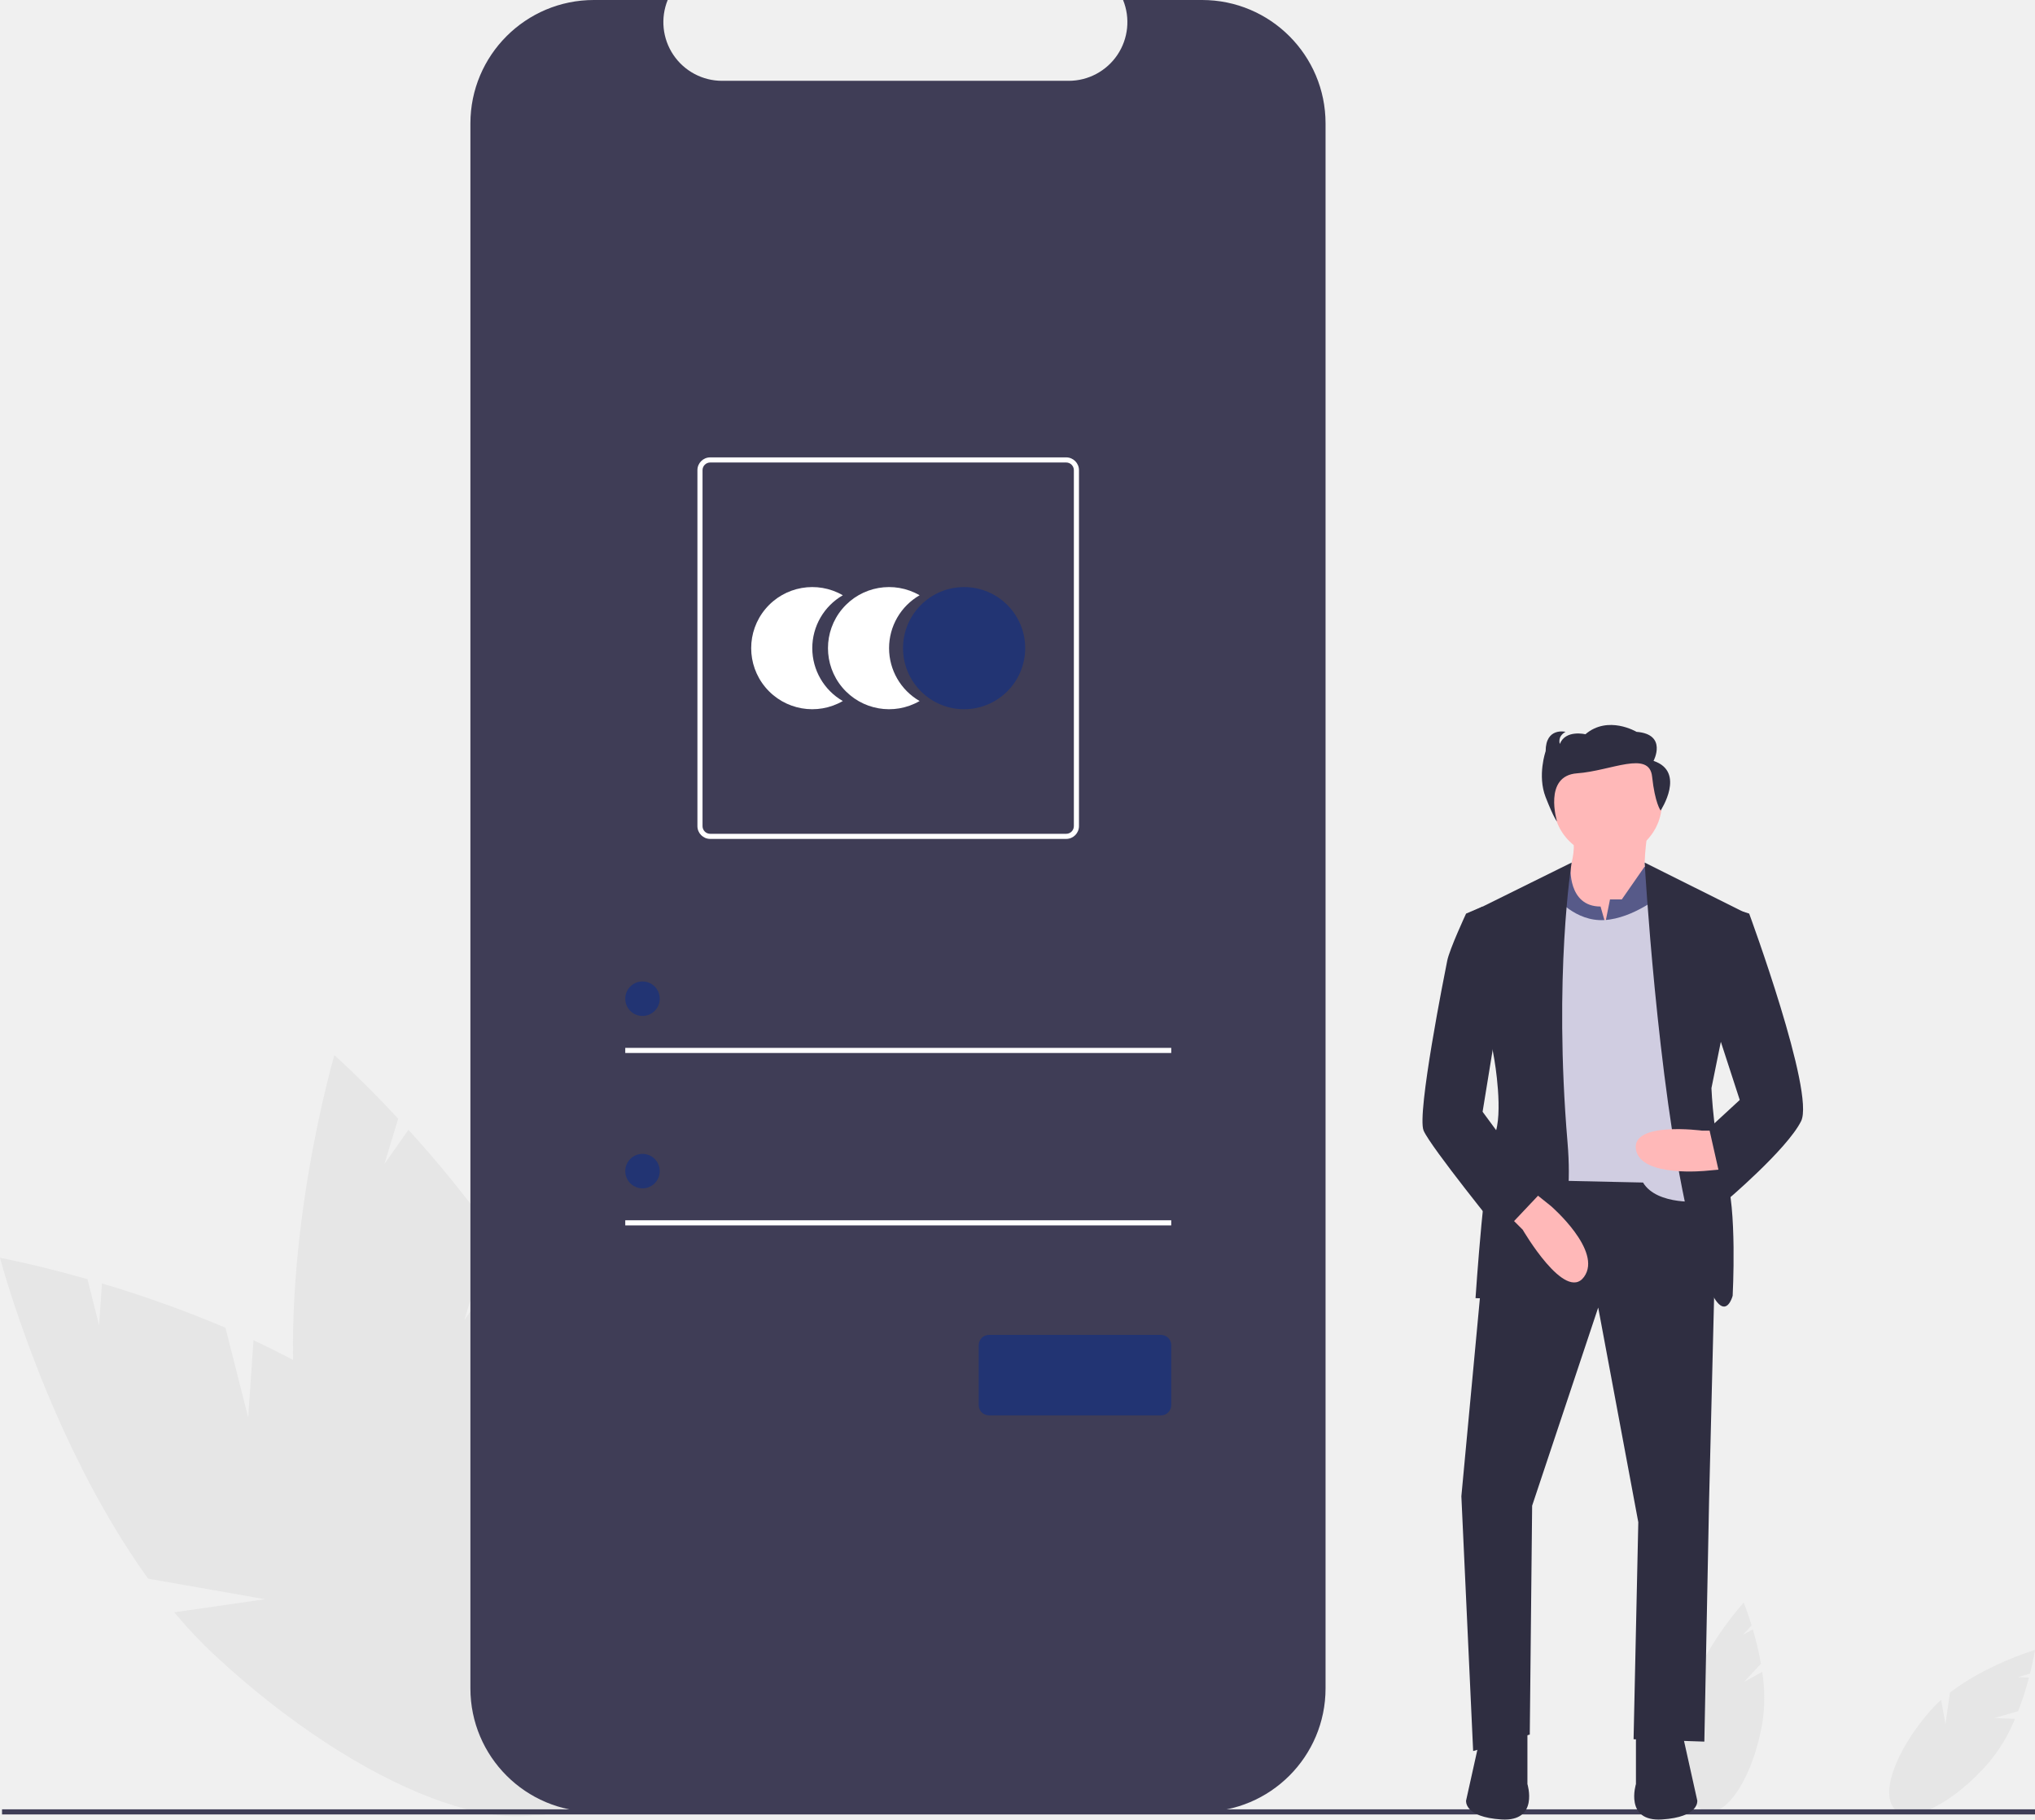
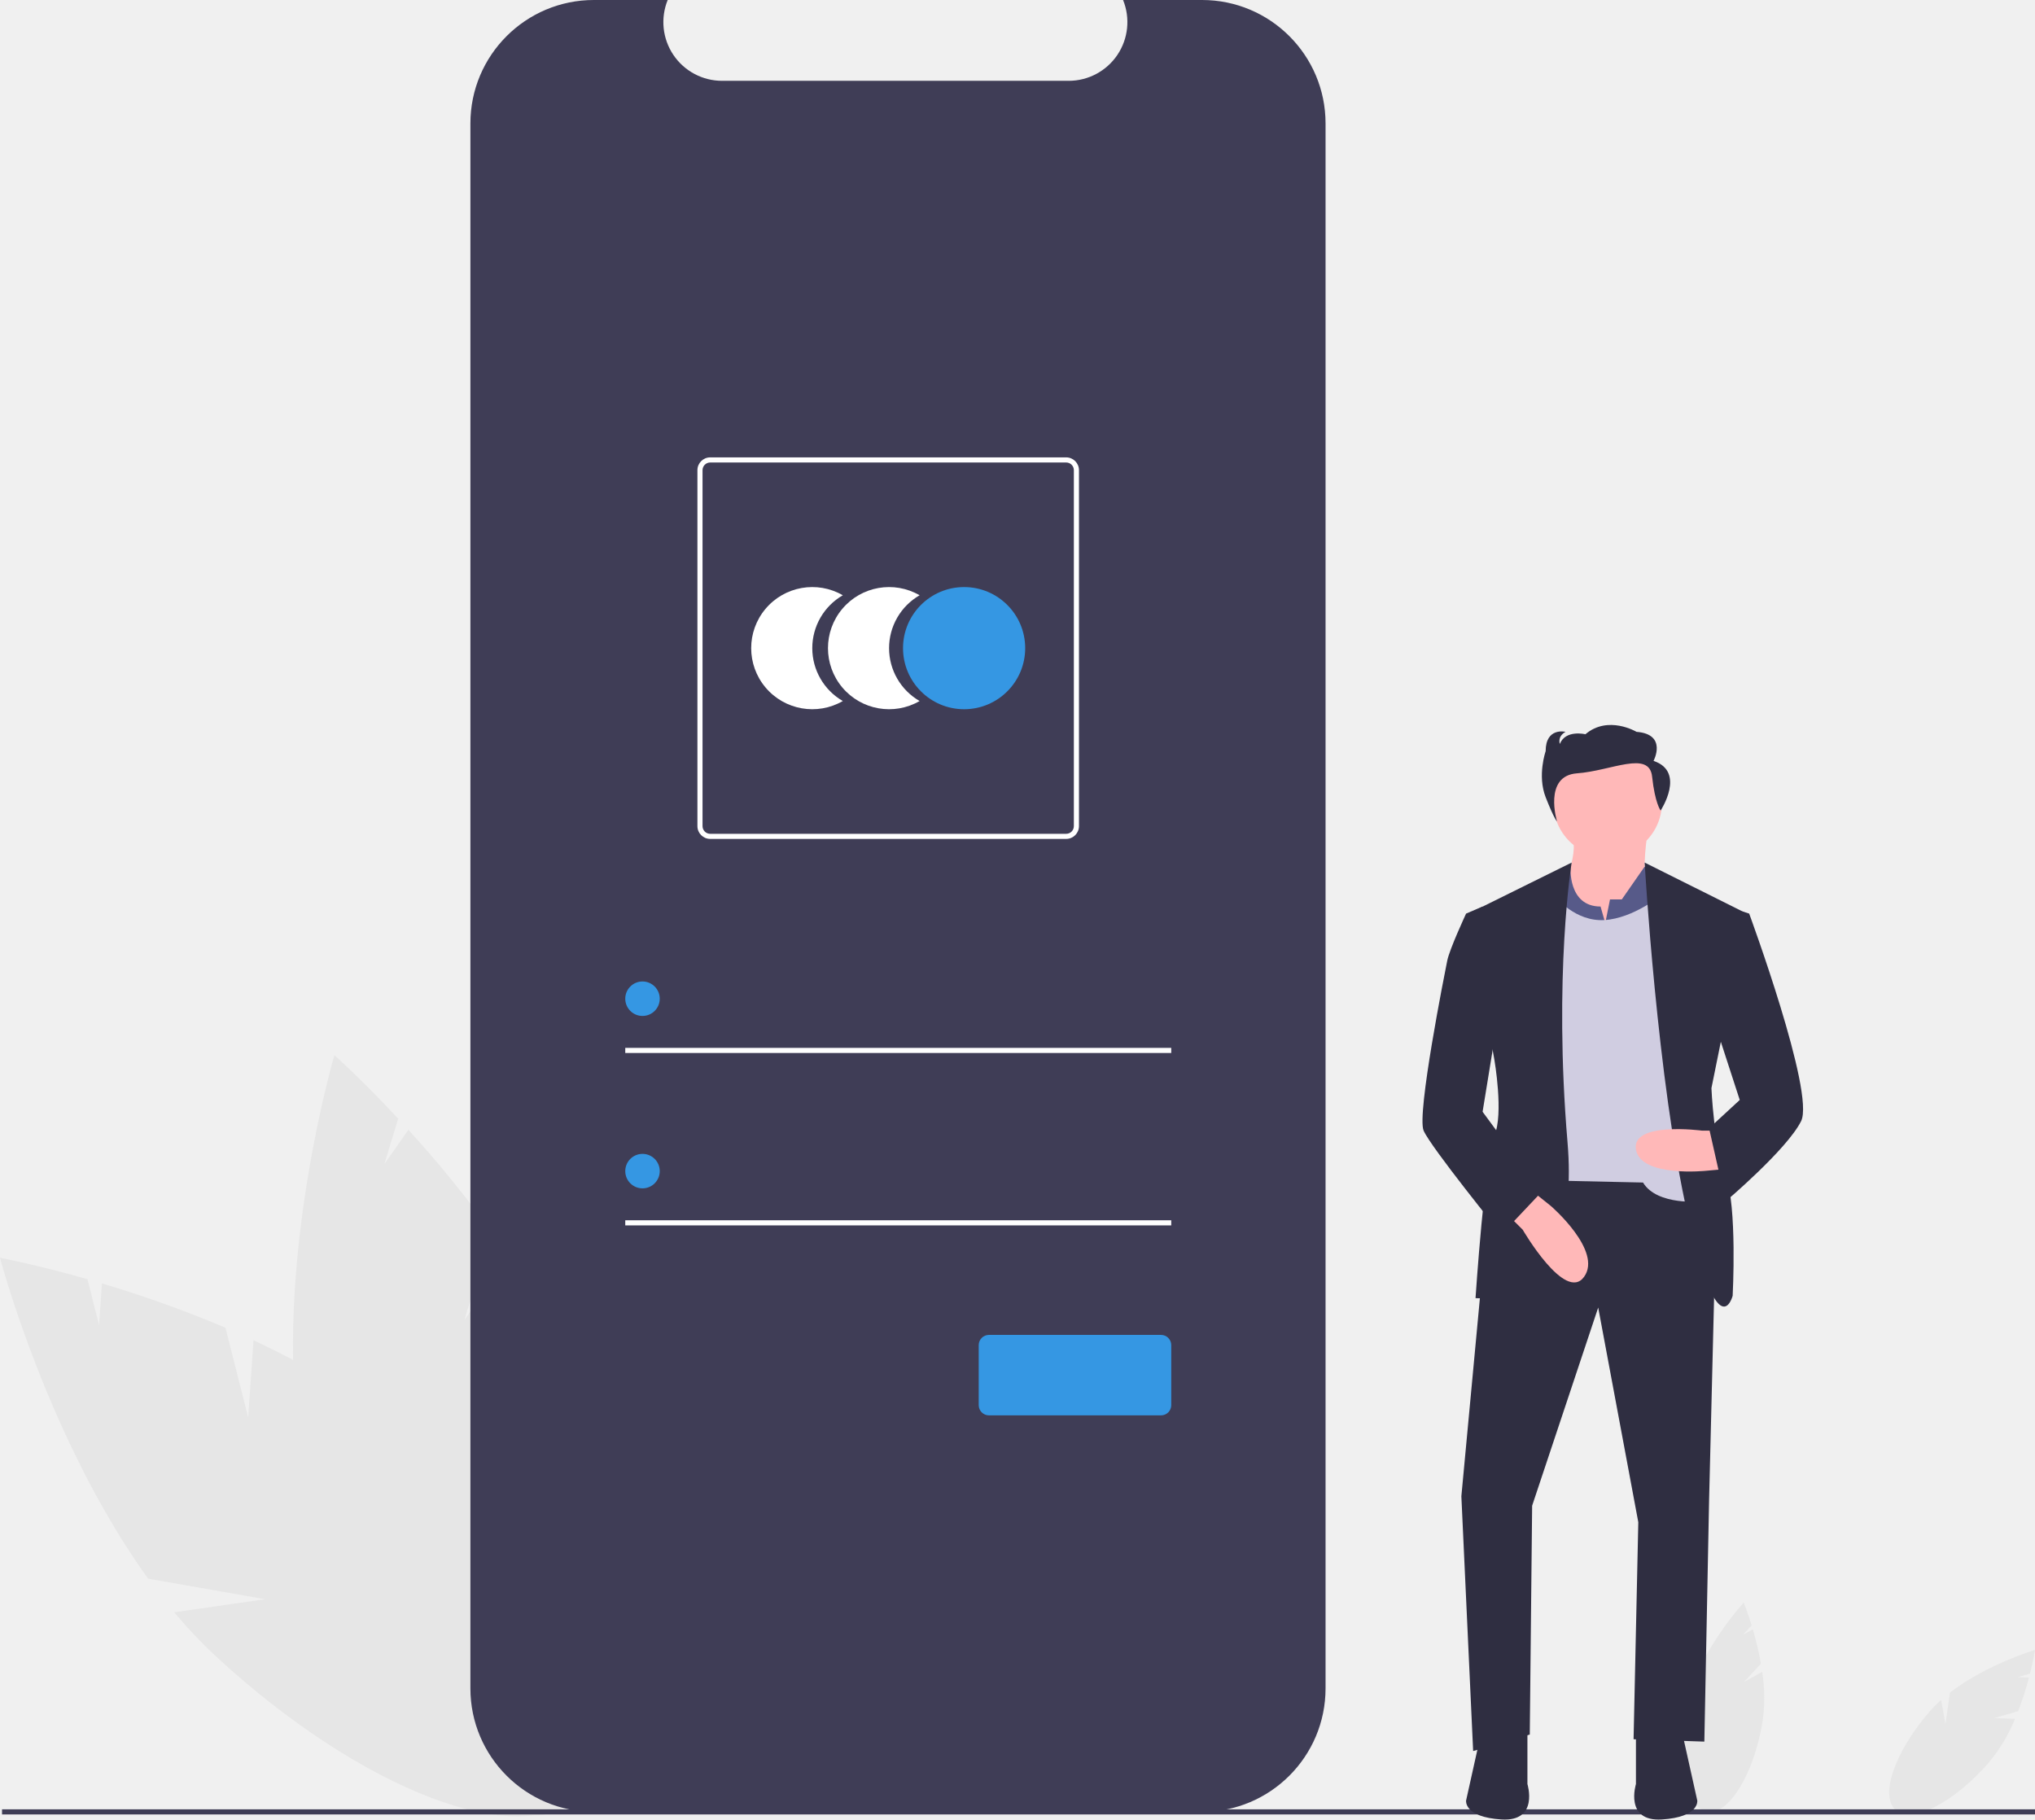
<svg xmlns="http://www.w3.org/2000/svg" id="a9a7ffe7-bffb-40a8-a3c8-a3664a9c484c" data-name="Layer 1" width="796" height="711.771" viewBox="0 0 796 711.771">
  <path d="M299.079,648.561l-8.89-35.065a455.323,455.323,0,0,0-48.307-17.331L240.759,612.461l-4.552-17.953C215.849,588.695,202,586.134,202,586.134s18.707,71.138,57.945,125.525l45.72,8.031-35.519,5.121a184.211,184.211,0,0,0,15.888,16.837c57.079,52.982,120.655,77.29,142,54.294s-7.623-84.588-64.702-137.57c-17.695-16.425-39.924-29.606-62.175-39.979Z" transform="translate(-202 -94.11445)" fill="#e6e6e6" />
  <path d="M383.632,610.481l10.515-34.612a455.32,455.32,0,0,0-32.395-39.806l-9.384,13.37L357.751,531.711c-14.422-15.499-24.954-24.85-24.954-24.85s-20.757,70.568-15.281,137.406L352.504,674.775l-33.053-13.976a184.213,184.213,0,0,0,4.898,22.626c21.476,74.859,63.335,128.53,93.494,119.878s37.198-76.352,15.722-151.211c-6.658-23.207-18.874-45.981-32.559-66.362Z" transform="translate(-202 -94.11445)" fill="#e6e6e6" />
  <path d="M884.18,752.056l6.615-7.145a122.562,122.562,0,0,0-3.164-13.447l-3.844,2.134,3.387-3.658c-1.67-5.449-3.121-8.951-3.121-8.951s-13.323,14.647-19.855,31.475l4.885,11.501-6.36-7.27a49.586,49.586,0,0,0-1.474,6.054c-3.601,20.651.224,38.568,8.544,40.019s17.984-14.114,21.585-34.765a65.281,65.281,0,0,0-.082-19.897Z" transform="translate(-202 -94.11445)" fill="#e6e6e6" />
  <path d="M982.049,766.186l9.356-2.697a122.558,122.558,0,0,0,4.242-13.147l-4.394-.16,4.79-1.381C997.432,743.274,998,739.525,998,739.525s-18.976,5.652-33.266,16.681l-1.763,12.37-1.687-9.511a49.586,49.586,0,0,0-4.392,4.421c-13.757,15.817-19.744,33.132-13.372,38.675s22.691-2.787,36.448-18.603a65.281,65.281,0,0,0,10.215-17.075Z" transform="translate(-202 -94.11445)" fill="#e6e6e6" />
  <path d="M720.497,142.406V754.57a48.301,48.301,0,0,1-48.292,48.292H434.312A48.306,48.306,0,0,1,386,754.57V142.406a48.306,48.306,0,0,1,48.312-48.292H463.17a22.966,22.966,0,0,0,21.246,31.617h135.631A22.966,22.966,0,0,0,641.293,94.114H672.205A48.301,48.301,0,0,1,720.497,142.406Z" transform="translate(-202 -94.11445)" fill="#3f3d56" />
  <path d="M519.728,347.655a23.877,23.877,0,0,1,11.946-20.688,23.892,23.892,0,1,0,0,41.376A23.877,23.877,0,0,1,519.728,347.655Z" transform="translate(-202 -94.11445)" fill="#fff" />
  <path d="M549.764,347.655a23.877,23.877,0,0,1,11.946-20.688,23.892,23.892,0,1,0,0,41.376A23.877,23.877,0,0,1,549.764,347.655Z" transform="translate(-202 -94.11445)" fill="#fff" />
-   <circle cx="377.117" cy="253.541" r="23.892" fill="#223473" />
+   <circle cx="377.117" cy="253.541" r="23.892" fill="#3597e3" />
  <rect x="244.574" y="409.904" width="213.564" height="2" fill="#fff" />
-   <circle cx="251.319" cy="390.671" r="6.744" fill="#223473" />
+   <circle cx="251.319" cy="390.671" r="6.744" fill="#3597e3" />
  <rect x="244.574" y="477.345" width="213.564" height="2" fill="#fff" />
-   <circle cx="251.319" cy="458.113" r="6.744" fill="#223473" />
+   <circle cx="251.319" cy="458.113" r="6.744" fill="#3597e3" />
  <path d="M619.046,422.279H479.799a5.006,5.006,0,0,1-5-5V278.032a5.006,5.006,0,0,1,5-5H619.046a5.006,5.006,0,0,1,5,5V417.279A5.006,5.006,0,0,1,619.046,422.279ZM479.799,275.032a3.003,3.003,0,0,0-3,3V417.279a3.003,3.003,0,0,0,3,3H619.046a3.003,3.003,0,0,0,3-3V278.032a3.003,3.003,0,0,0-3-3Z" transform="translate(-202 -94.11445)" fill="#fff" />
-   <rect x="382.83" y="522.182" width="75.31" height="31.473" rx="4" fill="#223473" />
+   <rect x="382.83" y="522.182" width="75.31" height="31.473" rx="4" fill="#3597e3" />
  <rect x="0.795" y="707.767" width="795.205" height="2" fill="#3f3d56" />
  <path d="M846.521,419.196s-2.768,17.533,0,20.301-17.533,25.838-17.533,25.838l-16.61-23.07s7.382-11.996,4.614-22.147Z" transform="translate(-202 -94.11445)" fill="#ffb8b8" />
  <polygon points="583.621 457.039 571.62 585.306 576.23 684.967 598.377 678.508 599.304 588.998 625.145 511.485 640.829 595.459 638.98 680.355 666.664 681.279 668.513 587.155 671.756 455.695 583.621 457.039" fill="#2f2e41" />
  <path d="M841.907,771.701v20.301S837.293,806.767,852.058,805.844s13.842-7.382,13.842-7.382l-5.537-24.915Z" transform="translate(-202 -94.11445)" fill="#2f2e41" />
  <path d="M799.459,771.701v20.301s4.614,14.765-10.151,13.842-13.842-7.382-13.842-7.382l5.537-24.915Z" transform="translate(-202 -94.11445)" fill="#2f2e41" />
  <circle cx="628.833" cy="314.008" r="21.224" fill="#ffb8b8" />
  <path d="M829.911,455.185l1.846-9.228h4.614l8.922-12.834,7.688,7.298,1.846,43.371H804.995l4.614-46.139,6.719-4.529s-1.183,15.603,11.736,15.603Z" transform="translate(-202 -94.11445)" fill="#575a89" />
  <path d="M810.532,445.034s7.642,9.674,19.047,8.99,22.479-9.913,22.479-9.913L867.745,564.074s-17.533,1.846-23.07-7.382l-42.448-.923.923-111.657Z" transform="translate(-202 -94.11445)" fill="#d0cde1" />
  <path d="M816.762,431.531l-40.373,19.963,10.151,57.213s3.691,21.224,0,29.529-7.382,63.672-7.382,63.672,41.525,4.614,35.989-60.904S816.762,431.531,816.762,431.531Z" transform="translate(-202 -94.11445)" fill="#2f2e41" />
  <path d="M792.076,569.61l5.537,5.537s16.61,28.606,23.992,18.456-12.919-27.684-12.919-27.684l-9.228-7.382Z" transform="translate(-202 -94.11445)" fill="#ffb8b8" />
  <path d="M845.314,431.531l39.964,19.963-13.842,68.286s.923,22.147,5.537,34.143,2.768,47.062,2.768,47.062-5.537,21.224-17.533-31.375S845.314,431.531,845.314,431.531Z" transform="translate(-202 -94.11445)" fill="#2f2e41" />
  <path d="M876.05,536.39H867.745s-27.684-3.691-25.838,7.382,27.684,8.305,27.684,8.305l10.151-.923Z" transform="translate(-202 -94.11445)" fill="#ffb8b8" />
  <path d="M781.926,448.725l-6.46,2.768s-6.46,13.842-7.382,18.456S756.088,529.93,758.856,536.39s30.452,40.603,30.452,40.603l15.687-16.61L781.926,529.008l6.46-39.68Z" transform="translate(-202 -94.11445)" fill="#2f2e41" />
  <path d="M871.436,449.648l12.21,1.03,2.555.815s25.838,70.132,20.301,81.205-29.529,31.375-29.529,31.375l-6.46-28.606,11.996-11.073-11.996-36.912Z" transform="translate(-202 -94.11445)" fill="#2f2e41" />
  <path d="M848.79,391.757s5.553-10.419-6.663-11.366c0,0-11.105-6.63-19.989.947,0,0-7.774-1.894-9.995,3.789,0,0-1.111-2.842,2.221-4.736,0,0-7.774-1.894-7.774,7.578,0,0-3.332,9.472,0,17.997s4.442,9.472,4.442,9.472-5.475-17.873,7.851-18.82,28.24-9.122,29.35,1.297,3.332,13.261,3.332,13.261S861.561,396.019,848.79,391.757Z" transform="translate(-202 -94.11445)" fill="#2f2e41" />
</svg>
